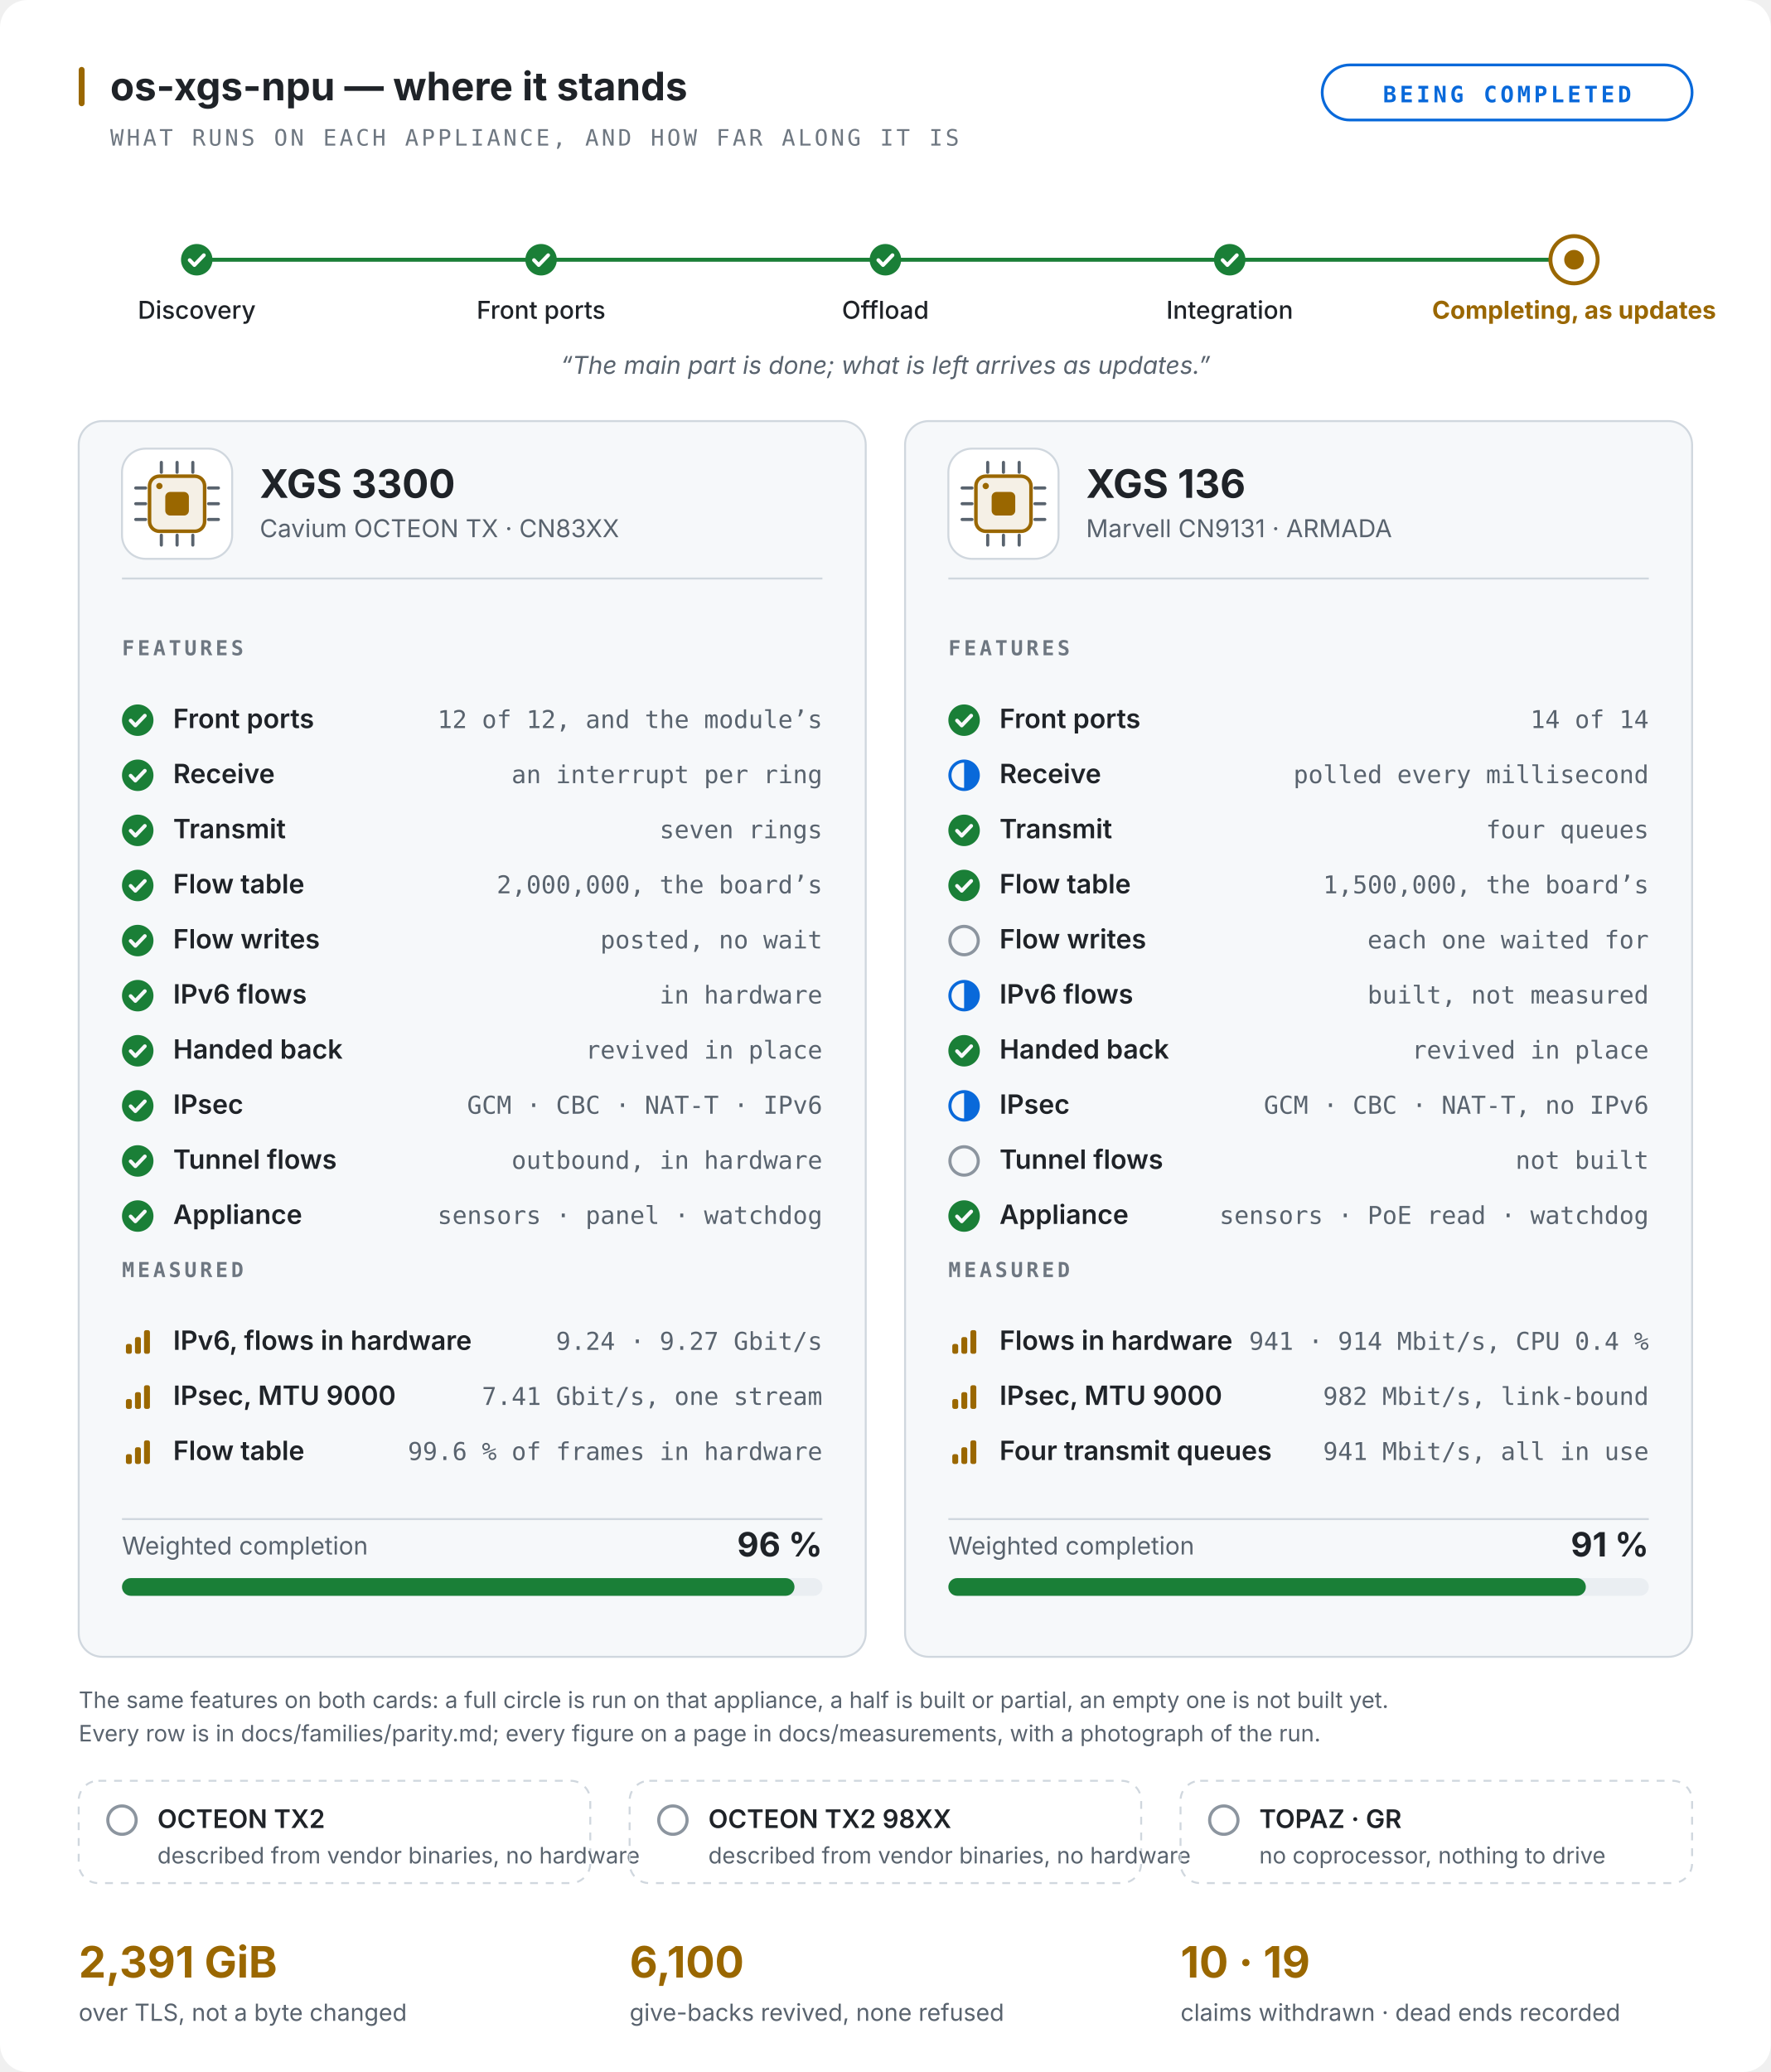
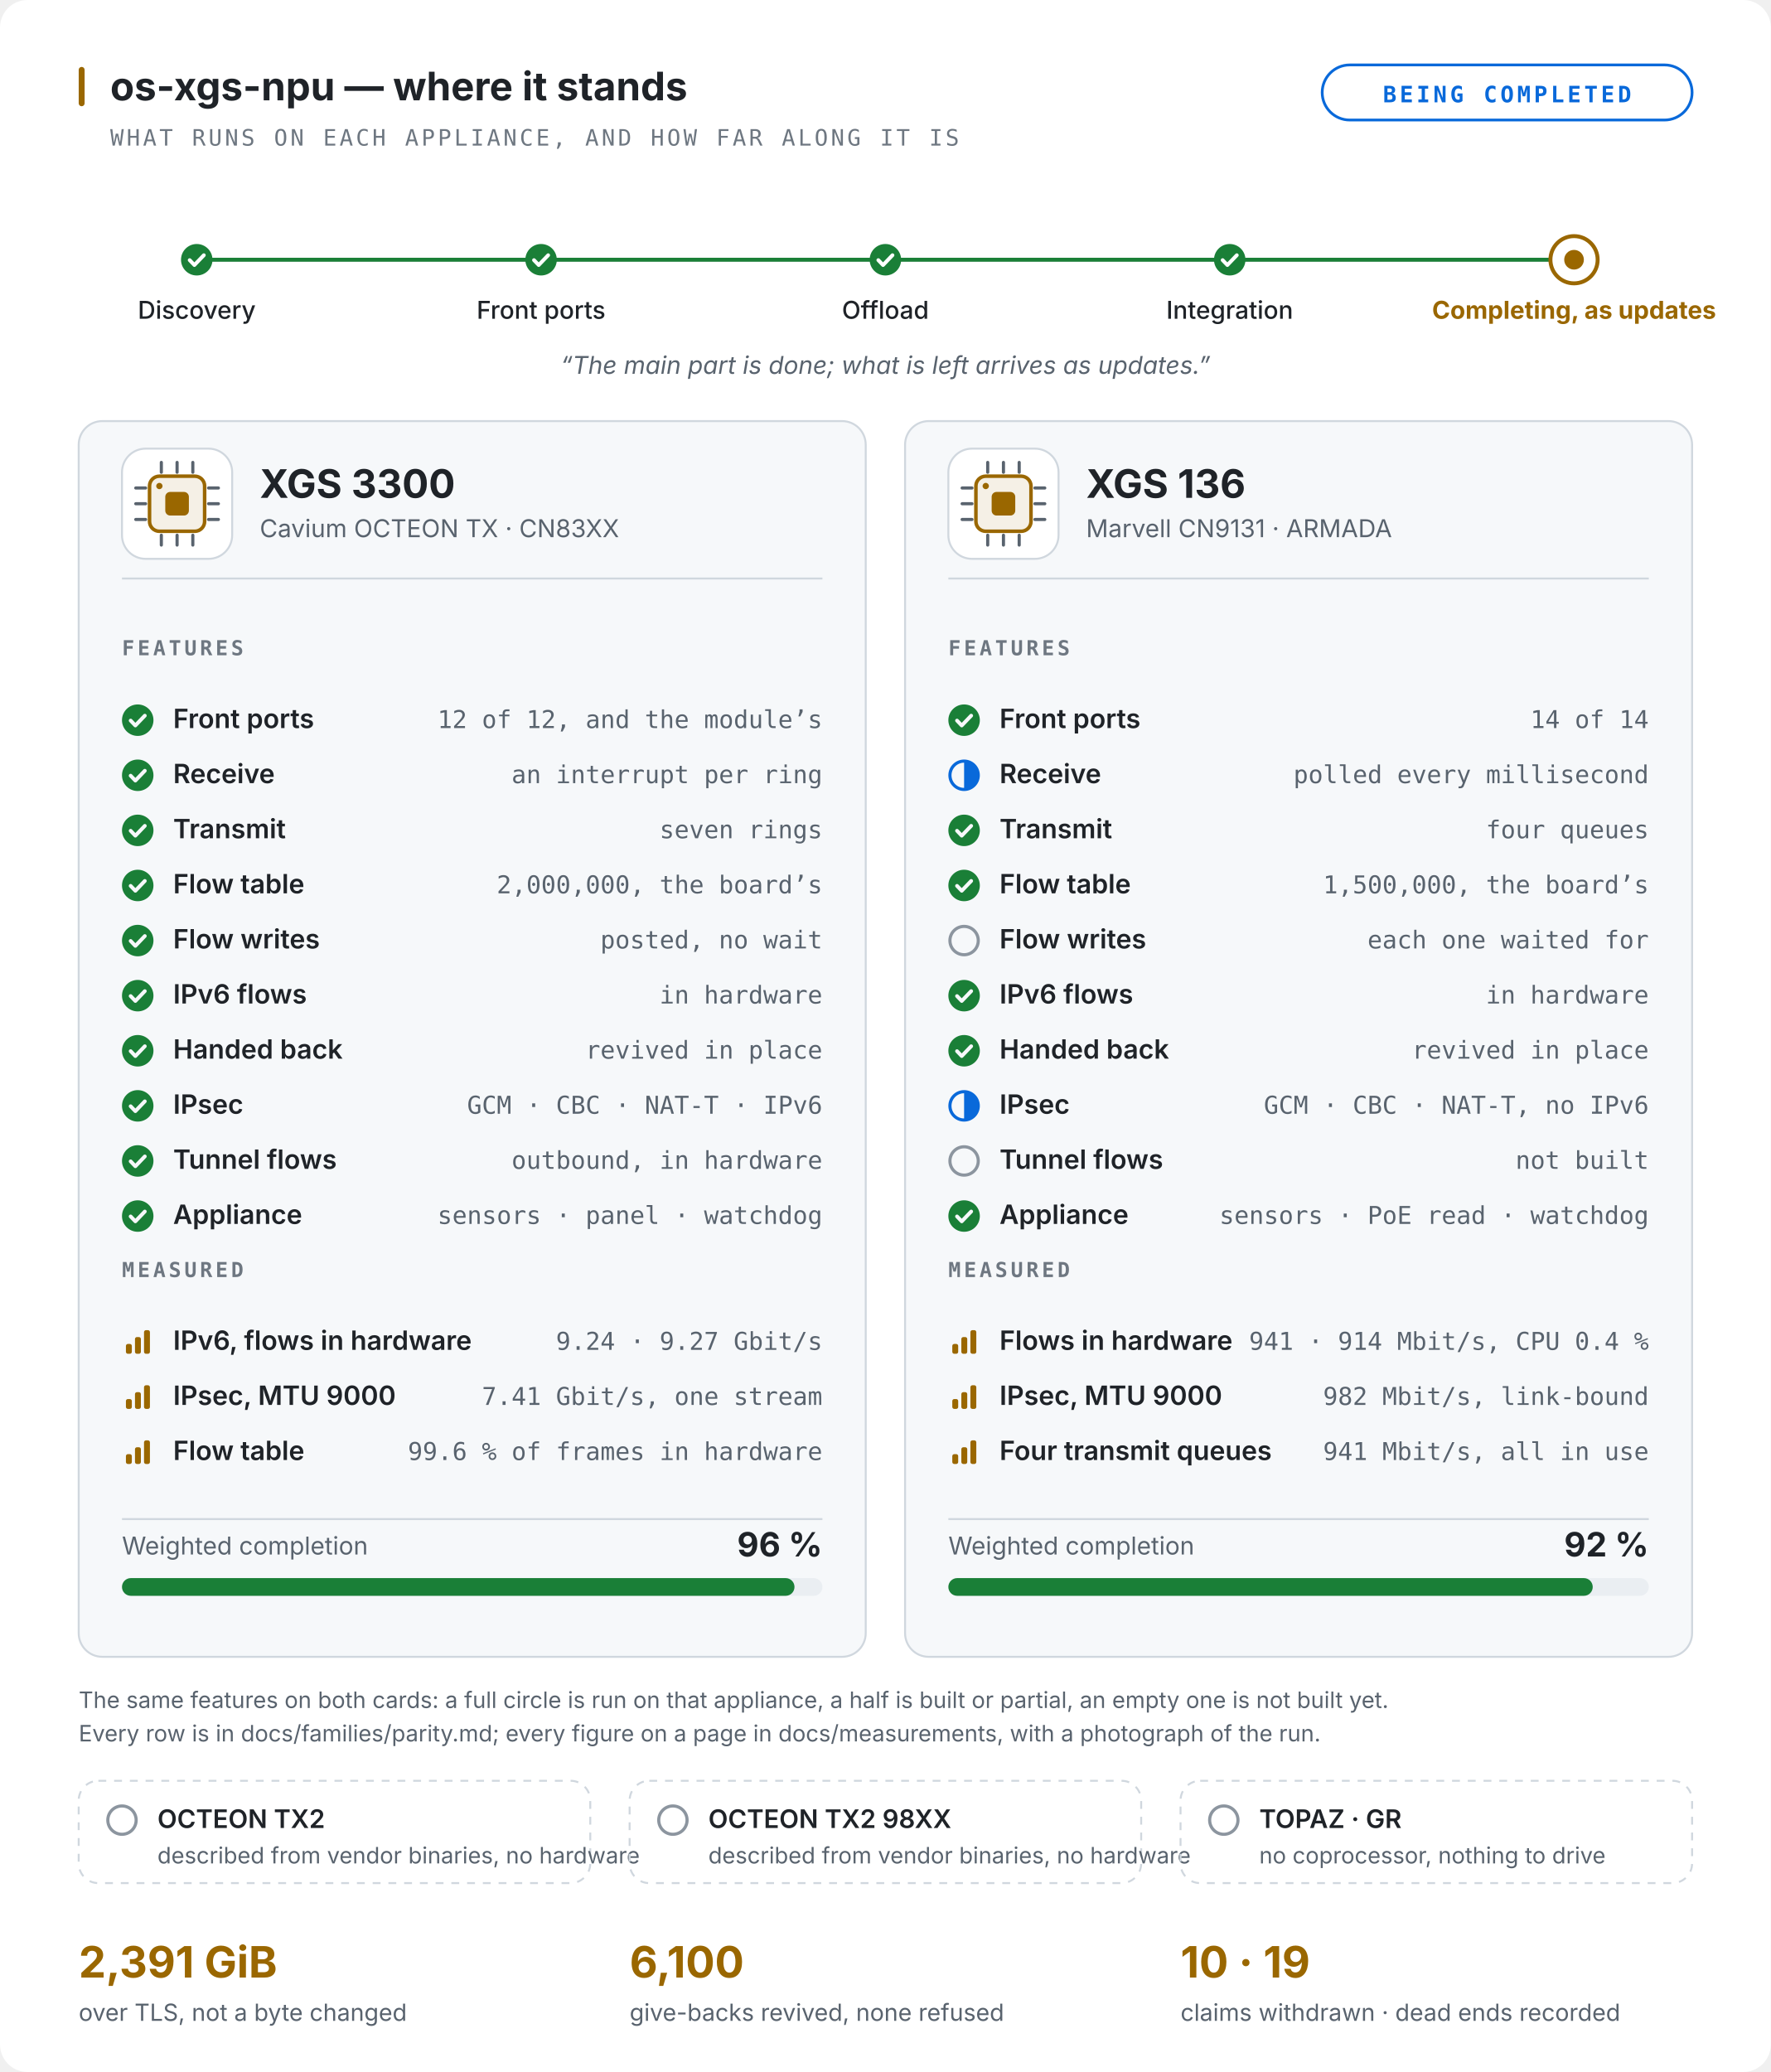
- <svg xmlns="http://www.w3.org/2000/svg" viewBox="0 0 900 1053" width="900" height="1053" role="img" aria-label="os-xgs-npu status. Stage: discovery, front ports, offload and integration done, the work-in-progress notice lifted; what is left being completed as updates. XGS 3300, Cavium OCTEON TX and CN83XX: Front ports: 12 of 12, and the module's; Receive: an interrupt per ring; Transmit: seven rings; Flow table: 2,000,000, the board's; Flow writes: posted, no wait; IPv6 flows: in hardware; Handed back: revived in place; IPsec: GCM and CBC and NAT-T and IPv6; Tunnel flows: outbound, in hardware; Appliance: sensors and panel and watchdog; IPv6, flows in hardware: 9.24 and 9.27 Gbit/s; IPsec, MTU 9000: 7.41 Gbit/s, one stream; Flow table: 99.6 % of frames in hardware; weighted completion 96 per cent. XGS 136, Marvell CN9131 and ARMADA: Front ports: 14 of 14; Receive: polled every millisecond; Transmit: four queues; Flow table: 1,500,000, the board's; Flow writes: each one waited for; IPv6 flows: built, not measured; Handed back: revived in place; IPsec: GCM and CBC and NAT-T, no IPv6; Tunnel flows: not built; Appliance: sensors and PoE read and watchdog; Flows in hardware: 941 and 914 Mbit/s, CPU 0.4 %; IPsec, MTU 9000: 982 Mbit/s, link-bound; Four transmit queues: 941 Mbit/s, all in use; weighted completion 91 per cent. OCTEON TX2 and TX2 98XX described only; TOPAZ and GR have no coprocessor. 2,391 GiB over TLS, not a byte changed; 6,100 give-backs revived, none refused; 10 and 19 claims withdrawn and dead ends recorded.">
+ <svg xmlns="http://www.w3.org/2000/svg" viewBox="0 0 900 1053" width="900" height="1053" role="img" aria-label="os-xgs-npu status. Stage: discovery, front ports, offload and integration done, the work-in-progress notice lifted; what is left being completed as updates. XGS 3300, Cavium OCTEON TX and CN83XX: Front ports: 12 of 12, and the module's; Receive: an interrupt per ring; Transmit: seven rings; Flow table: 2,000,000, the board's; Flow writes: posted, no wait; IPv6 flows: in hardware; Handed back: revived in place; IPsec: GCM and CBC and NAT-T and IPv6; Tunnel flows: outbound, in hardware; Appliance: sensors and panel and watchdog; IPv6, flows in hardware: 9.24 and 9.27 Gbit/s; IPsec, MTU 9000: 7.41 Gbit/s, one stream; Flow table: 99.6 % of frames in hardware; weighted completion 96 per cent. XGS 136, Marvell CN9131 and ARMADA: Front ports: 14 of 14; Receive: polled every millisecond; Transmit: four queues; Flow table: 1,500,000, the board's; Flow writes: each one waited for; IPv6 flows: in hardware; Handed back: revived in place; IPsec: GCM and CBC and NAT-T, no IPv6; Tunnel flows: not built; Appliance: sensors and PoE read and watchdog; Flows in hardware: 941 and 914 Mbit/s, CPU 0.4 %; IPsec, MTU 9000: 982 Mbit/s, link-bound; Four transmit queues: 941 Mbit/s, all in use; weighted completion 92 per cent. OCTEON TX2 and TX2 98XX described only; TOPAZ and GR have no coprocessor. 2,391 GiB over TLS, not a byte changed; 6,100 give-backs revived, none refused; 10 and 19 claims withdrawn and dead ends recorded.">
  <rect width="900" height="1053" rx="14" fill="#FFFFFF" />
  <rect x="40" y="34" width="3" height="20" rx="1.5" fill="#9A6700" />
  <text x="56" y="51" font-family="ui-sans-serif,-apple-system,Segoe UI,Inter,Helvetica,Arial,sans-serif" font-size="20" font-weight="700" fill="#1F2328" text-anchor="start">os-xgs-npu — where it stands</text>
  <text x="56" y="74" font-family="ui-monospace,SFMono-Regular,Menlo,Consolas,monospace" font-size="11.5" font-weight="400" fill="#6E7781" text-anchor="start" letter-spacing="1.4">WHAT RUNS ON EACH APPLIANCE, AND HOW FAR ALONG IT IS</text>
  <rect x="672" y="33" width="188" height="28" rx="14" fill="none" stroke="#0969DA" stroke-width="1.4" />
  <text x="766" y="52" font-family="ui-monospace,SFMono-Regular,Menlo,Consolas,monospace" font-size="11.5" font-weight="700" fill="#0969DA" text-anchor="middle" letter-spacing="1.6">BEING COMPLETED</text>
  <line x1="100" y1="132" x2="800" y2="132" stroke="#D0D7DE" stroke-width="2" />
  <line x1="100" y1="132" x2="800" y2="132" stroke="#1A7F37" stroke-width="2" />
  <circle cx="100" cy="132" r="8" fill="#1A7F37" />
  <path d="M96.4 132.2 l2.4 2.5 l4.8 -5" fill="none" stroke="#FFFFFF" stroke-width="1.9" stroke-linecap="round" stroke-linejoin="round" />
  <text x="100" y="162" font-family="ui-sans-serif,-apple-system,Segoe UI,Inter,Helvetica,Arial,sans-serif" font-size="12.5" font-weight="500" fill="#1F2328" text-anchor="middle">Discovery</text>
  <circle cx="275" cy="132" r="8" fill="#1A7F37" />
  <path d="M271.4 132.2 l2.4 2.5 l4.8 -5" fill="none" stroke="#FFFFFF" stroke-width="1.9" stroke-linecap="round" stroke-linejoin="round" />
  <text x="275" y="162" font-family="ui-sans-serif,-apple-system,Segoe UI,Inter,Helvetica,Arial,sans-serif" font-size="12.5" font-weight="500" fill="#1F2328" text-anchor="middle">Front ports</text>
  <circle cx="450" cy="132" r="8" fill="#1A7F37" />
  <path d="M446.4 132.2 l2.4 2.5 l4.8 -5" fill="none" stroke="#FFFFFF" stroke-width="1.9" stroke-linecap="round" stroke-linejoin="round" />
  <text x="450" y="162" font-family="ui-sans-serif,-apple-system,Segoe UI,Inter,Helvetica,Arial,sans-serif" font-size="12.5" font-weight="500" fill="#1F2328" text-anchor="middle">Offload</text>
  <circle cx="625" cy="132" r="8" fill="#1A7F37" />
  <path d="M621.4 132.2 l2.4 2.5 l4.8 -5" fill="none" stroke="#FFFFFF" stroke-width="1.9" stroke-linecap="round" stroke-linejoin="round" />
  <text x="625" y="162" font-family="ui-sans-serif,-apple-system,Segoe UI,Inter,Helvetica,Arial,sans-serif" font-size="12.5" font-weight="500" fill="#1F2328" text-anchor="middle">Integration</text>
  <circle cx="800" cy="132" r="12" fill="#FFFFFF" stroke="#9A6700" stroke-width="2" />
  <circle cx="800" cy="132" r="5" fill="#9A6700" />
  <text x="800" y="162" font-family="ui-sans-serif,-apple-system,Segoe UI,Inter,Helvetica,Arial,sans-serif" font-size="12.5" font-weight="700" fill="#9A6700" text-anchor="middle">Completing, as updates</text>
  <text x="450.0" y="190" font-family="ui-sans-serif,-apple-system,Segoe UI,Inter,Helvetica,Arial,sans-serif" font-size="12.5" font-weight="400" fill="#59636E" text-anchor="middle" font-style="italic">“The main part is done; what is left arrives as updates.”</text>
  <rect x="40" y="214" width="400" height="628" rx="12" fill="#F6F8FA" stroke="#D0D7DE" />
  <rect x="62" y="228" width="56" height="56" rx="12" fill="#FFFFFF" stroke="#D0D7DE" />
  <path d="M82.0 240.0 v-5 M82.0 272.0 v5 M74.0 248.0 h-5 M106.0 248.0 h5" stroke="#59636E" stroke-width="1.6" stroke-linecap="round" fill="none" />
  <path d="M90.0 240.0 v-5 M90.0 272.0 v5 M74.0 256.0 h-5 M106.0 256.0 h5" stroke="#59636E" stroke-width="1.6" stroke-linecap="round" fill="none" />
  <path d="M98.0 240.0 v-5 M98.0 272.0 v5 M74.0 264.0 h-5 M106.0 264.0 h5" stroke="#59636E" stroke-width="1.6" stroke-linecap="round" fill="none" />
  <rect x="76.0" y="242.0" width="28" height="28" rx="5" fill="#9A6700" fill-opacity="0.10" stroke="#9A6700" stroke-width="1.8" />
  <rect x="84.0" y="250.0" width="12" height="12" rx="2.5" fill="#9A6700" />
  <circle cx="81.0" cy="247.0" r="1.6" fill="#9A6700" />
  <text x="132" y="253" font-family="ui-sans-serif,-apple-system,Segoe UI,Inter,Helvetica,Arial,sans-serif" font-size="20" font-weight="700" fill="#1F2328" text-anchor="start">XGS 3300</text>
  <text x="132" y="273" font-family="ui-sans-serif,-apple-system,Segoe UI,Inter,Helvetica,Arial,sans-serif" font-size="12.5" font-weight="400" fill="#59636E" text-anchor="start">Cavium OCTEON TX · CN83XX</text>
  <line x1="62" y1="294" x2="418" y2="294" stroke="#D0D7DE" />
  <text x="62" y="333" font-family="ui-monospace,SFMono-Regular,Menlo,Consolas,monospace" font-size="10.5" font-weight="700" fill="#6E7781" text-anchor="start" letter-spacing="1.6">FEATURES</text>
  <circle cx="70" cy="366" r="8" fill="#1A7F37" />
  <path d="M66.4 366.2 l2.4 2.5 l4.8 -5" fill="none" stroke="#F6F8FA" stroke-width="1.9" stroke-linecap="round" stroke-linejoin="round" />
  <text x="88" y="370" font-family="ui-sans-serif,-apple-system,Segoe UI,Inter,Helvetica,Arial,sans-serif" font-size="13.5" font-weight="600" fill="#1F2328" text-anchor="start">Front ports</text>
  <text x="418" y="370" font-family="ui-monospace,SFMono-Regular,Menlo,Consolas,monospace" font-size="12.5" font-weight="400" fill="#59636E" text-anchor="end">12 of 12, and the module’s</text>
  <circle cx="70" cy="394" r="8" fill="#1A7F37" />
  <path d="M66.4 394.2 l2.4 2.5 l4.8 -5" fill="none" stroke="#F6F8FA" stroke-width="1.9" stroke-linecap="round" stroke-linejoin="round" />
  <text x="88" y="398" font-family="ui-sans-serif,-apple-system,Segoe UI,Inter,Helvetica,Arial,sans-serif" font-size="13.5" font-weight="600" fill="#1F2328" text-anchor="start">Receive</text>
  <text x="418" y="398" font-family="ui-monospace,SFMono-Regular,Menlo,Consolas,monospace" font-size="12.5" font-weight="400" fill="#59636E" text-anchor="end">an interrupt per ring</text>
  <circle cx="70" cy="422" r="8" fill="#1A7F37" />
  <path d="M66.4 422.2 l2.4 2.5 l4.8 -5" fill="none" stroke="#F6F8FA" stroke-width="1.9" stroke-linecap="round" stroke-linejoin="round" />
  <text x="88" y="426" font-family="ui-sans-serif,-apple-system,Segoe UI,Inter,Helvetica,Arial,sans-serif" font-size="13.5" font-weight="600" fill="#1F2328" text-anchor="start">Transmit</text>
  <text x="418" y="426" font-family="ui-monospace,SFMono-Regular,Menlo,Consolas,monospace" font-size="12.5" font-weight="400" fill="#59636E" text-anchor="end">seven rings</text>
  <circle cx="70" cy="450" r="8" fill="#1A7F37" />
  <path d="M66.4 450.2 l2.4 2.5 l4.8 -5" fill="none" stroke="#F6F8FA" stroke-width="1.9" stroke-linecap="round" stroke-linejoin="round" />
  <text x="88" y="454" font-family="ui-sans-serif,-apple-system,Segoe UI,Inter,Helvetica,Arial,sans-serif" font-size="13.5" font-weight="600" fill="#1F2328" text-anchor="start">Flow table</text>
  <text x="418" y="454" font-family="ui-monospace,SFMono-Regular,Menlo,Consolas,monospace" font-size="12.5" font-weight="400" fill="#59636E" text-anchor="end">2,000,000, the board’s</text>
  <circle cx="70" cy="478" r="8" fill="#1A7F37" />
  <path d="M66.4 478.2 l2.4 2.5 l4.8 -5" fill="none" stroke="#F6F8FA" stroke-width="1.9" stroke-linecap="round" stroke-linejoin="round" />
  <text x="88" y="482" font-family="ui-sans-serif,-apple-system,Segoe UI,Inter,Helvetica,Arial,sans-serif" font-size="13.5" font-weight="600" fill="#1F2328" text-anchor="start">Flow writes</text>
  <text x="418" y="482" font-family="ui-monospace,SFMono-Regular,Menlo,Consolas,monospace" font-size="12.5" font-weight="400" fill="#59636E" text-anchor="end">posted, no wait</text>
  <circle cx="70" cy="506" r="8" fill="#1A7F37" />
  <path d="M66.4 506.2 l2.4 2.5 l4.8 -5" fill="none" stroke="#F6F8FA" stroke-width="1.9" stroke-linecap="round" stroke-linejoin="round" />
  <text x="88" y="510" font-family="ui-sans-serif,-apple-system,Segoe UI,Inter,Helvetica,Arial,sans-serif" font-size="13.5" font-weight="600" fill="#1F2328" text-anchor="start">IPv6 flows</text>
  <text x="418" y="510" font-family="ui-monospace,SFMono-Regular,Menlo,Consolas,monospace" font-size="12.5" font-weight="400" fill="#59636E" text-anchor="end">in hardware</text>
  <circle cx="70" cy="534" r="8" fill="#1A7F37" />
  <path d="M66.4 534.2 l2.4 2.5 l4.8 -5" fill="none" stroke="#F6F8FA" stroke-width="1.9" stroke-linecap="round" stroke-linejoin="round" />
  <text x="88" y="538" font-family="ui-sans-serif,-apple-system,Segoe UI,Inter,Helvetica,Arial,sans-serif" font-size="13.5" font-weight="600" fill="#1F2328" text-anchor="start">Handed back</text>
  <text x="418" y="538" font-family="ui-monospace,SFMono-Regular,Menlo,Consolas,monospace" font-size="12.5" font-weight="400" fill="#59636E" text-anchor="end">revived in place</text>
  <circle cx="70" cy="562" r="8" fill="#1A7F37" />
  <path d="M66.4 562.2 l2.4 2.5 l4.8 -5" fill="none" stroke="#F6F8FA" stroke-width="1.9" stroke-linecap="round" stroke-linejoin="round" />
  <text x="88" y="566" font-family="ui-sans-serif,-apple-system,Segoe UI,Inter,Helvetica,Arial,sans-serif" font-size="13.5" font-weight="600" fill="#1F2328" text-anchor="start">IPsec</text>
  <text x="418" y="566" font-family="ui-monospace,SFMono-Regular,Menlo,Consolas,monospace" font-size="12.5" font-weight="400" fill="#59636E" text-anchor="end">GCM · CBC · NAT-T · IPv6</text>
  <circle cx="70" cy="590" r="8" fill="#1A7F37" />
  <path d="M66.4 590.2 l2.4 2.5 l4.8 -5" fill="none" stroke="#F6F8FA" stroke-width="1.9" stroke-linecap="round" stroke-linejoin="round" />
  <text x="88" y="594" font-family="ui-sans-serif,-apple-system,Segoe UI,Inter,Helvetica,Arial,sans-serif" font-size="13.5" font-weight="600" fill="#1F2328" text-anchor="start">Tunnel flows</text>
  <text x="418" y="594" font-family="ui-monospace,SFMono-Regular,Menlo,Consolas,monospace" font-size="12.5" font-weight="400" fill="#59636E" text-anchor="end">outbound, in hardware</text>
  <circle cx="70" cy="618" r="8" fill="#1A7F37" />
  <path d="M66.4 618.2 l2.4 2.5 l4.8 -5" fill="none" stroke="#F6F8FA" stroke-width="1.9" stroke-linecap="round" stroke-linejoin="round" />
  <text x="88" y="622" font-family="ui-sans-serif,-apple-system,Segoe UI,Inter,Helvetica,Arial,sans-serif" font-size="13.5" font-weight="600" fill="#1F2328" text-anchor="start">Appliance</text>
  <text x="418" y="622" font-family="ui-monospace,SFMono-Regular,Menlo,Consolas,monospace" font-size="12.5" font-weight="400" fill="#59636E" text-anchor="end">sensors · panel · watchdog</text>
  <text x="62" y="649" font-family="ui-monospace,SFMono-Regular,Menlo,Consolas,monospace" font-size="10.5" font-weight="700" fill="#6E7781" text-anchor="start" letter-spacing="1.6">MEASURED</text>
  <rect x="64.0" y="683" width="3" height="5" rx="1" fill="#9A6700" />
  <rect x="68.6" y="679.5" width="3" height="8.5" rx="1" fill="#9A6700" />
  <rect x="73.2" y="676" width="3" height="12" rx="1" fill="#9A6700" />
  <text x="88" y="686" font-family="ui-sans-serif,-apple-system,Segoe UI,Inter,Helvetica,Arial,sans-serif" font-size="13.5" font-weight="600" fill="#1F2328" text-anchor="start">IPv6, flows in hardware</text>
  <text x="418" y="686" font-family="ui-monospace,SFMono-Regular,Menlo,Consolas,monospace" font-size="12.5" font-weight="400" fill="#59636E" text-anchor="end">9.24 · 9.27 Gbit/s</text>
  <rect x="64.0" y="711" width="3" height="5" rx="1" fill="#9A6700" />
  <rect x="68.6" y="707.5" width="3" height="8.5" rx="1" fill="#9A6700" />
  <rect x="73.2" y="704" width="3" height="12" rx="1" fill="#9A6700" />
  <text x="88" y="714" font-family="ui-sans-serif,-apple-system,Segoe UI,Inter,Helvetica,Arial,sans-serif" font-size="13.5" font-weight="600" fill="#1F2328" text-anchor="start">IPsec, MTU 9000</text>
  <text x="418" y="714" font-family="ui-monospace,SFMono-Regular,Menlo,Consolas,monospace" font-size="12.5" font-weight="400" fill="#59636E" text-anchor="end">7.41 Gbit/s, one stream</text>
  <rect x="64.0" y="739" width="3" height="5" rx="1" fill="#9A6700" />
  <rect x="68.6" y="735.5" width="3" height="8.5" rx="1" fill="#9A6700" />
  <rect x="73.2" y="732" width="3" height="12" rx="1" fill="#9A6700" />
  <text x="88" y="742" font-family="ui-sans-serif,-apple-system,Segoe UI,Inter,Helvetica,Arial,sans-serif" font-size="13.5" font-weight="600" fill="#1F2328" text-anchor="start">Flow table</text>
  <text x="418" y="742" font-family="ui-monospace,SFMono-Regular,Menlo,Consolas,monospace" font-size="12.5" font-weight="400" fill="#59636E" text-anchor="end">99.6 % of frames in hardware</text>
  <line x1="62" y1="772" x2="418" y2="772" stroke="#D0D7DE" />
  <text x="62" y="790" font-family="ui-sans-serif,-apple-system,Segoe UI,Inter,Helvetica,Arial,sans-serif" font-size="12.5" font-weight="400" fill="#59636E" text-anchor="start">Weighted completion</text>
  <text x="418" y="791" font-family="ui-sans-serif,-apple-system,Segoe UI,Inter,Helvetica,Arial,sans-serif" font-size="17" font-weight="700" fill="#1F2328" text-anchor="end">96 %</text>
  <rect x="62" y="802" width="356" height="9" rx="4.5" fill="#EAEEF2" />
  <rect x="62" y="802" width="341.8" height="9" rx="4.5" fill="#1A7F37" />
  <rect x="460" y="214" width="400" height="628" rx="12" fill="#F6F8FA" stroke="#D0D7DE" />
  <rect x="482" y="228" width="56" height="56" rx="12" fill="#FFFFFF" stroke="#D0D7DE" />
  <path d="M502.0 240.0 v-5 M502.0 272.0 v5 M494.0 248.0 h-5 M526.0 248.0 h5" stroke="#59636E" stroke-width="1.6" stroke-linecap="round" fill="none" />
  <path d="M510.0 240.0 v-5 M510.0 272.0 v5 M494.0 256.0 h-5 M526.0 256.0 h5" stroke="#59636E" stroke-width="1.6" stroke-linecap="round" fill="none" />
  <path d="M518.0 240.0 v-5 M518.0 272.0 v5 M494.0 264.0 h-5 M526.0 264.0 h5" stroke="#59636E" stroke-width="1.6" stroke-linecap="round" fill="none" />
  <rect x="496.0" y="242.0" width="28" height="28" rx="5" fill="#9A6700" fill-opacity="0.10" stroke="#9A6700" stroke-width="1.8" />
  <rect x="504.0" y="250.0" width="12" height="12" rx="2.5" fill="#9A6700" />
  <circle cx="501.0" cy="247.0" r="1.6" fill="#9A6700" />
  <text x="552" y="253" font-family="ui-sans-serif,-apple-system,Segoe UI,Inter,Helvetica,Arial,sans-serif" font-size="20" font-weight="700" fill="#1F2328" text-anchor="start">XGS 136</text>
  <text x="552" y="273" font-family="ui-sans-serif,-apple-system,Segoe UI,Inter,Helvetica,Arial,sans-serif" font-size="12.5" font-weight="400" fill="#59636E" text-anchor="start">Marvell CN9131 · ARMADA</text>
  <line x1="482" y1="294" x2="838" y2="294" stroke="#D0D7DE" />
  <text x="482" y="333" font-family="ui-monospace,SFMono-Regular,Menlo,Consolas,monospace" font-size="10.5" font-weight="700" fill="#6E7781" text-anchor="start" letter-spacing="1.6">FEATURES</text>
  <circle cx="490" cy="366" r="8" fill="#1A7F37" />
  <path d="M486.4 366.2 l2.4 2.5 l4.8 -5" fill="none" stroke="#F6F8FA" stroke-width="1.9" stroke-linecap="round" stroke-linejoin="round" />
  <text x="508" y="370" font-family="ui-sans-serif,-apple-system,Segoe UI,Inter,Helvetica,Arial,sans-serif" font-size="13.5" font-weight="600" fill="#1F2328" text-anchor="start">Front ports</text>
  <text x="838" y="370" font-family="ui-monospace,SFMono-Regular,Menlo,Consolas,monospace" font-size="12.5" font-weight="400" fill="#59636E" text-anchor="end">14 of 14</text>
  <circle cx="490" cy="394" r="7.2" fill="none" stroke="#0969DA" stroke-width="1.6" />
  <path d="M490 386.8 A7.2 7.2 0 0 1 490 401.2 Z" fill="#0969DA" />
  <text x="508" y="398" font-family="ui-sans-serif,-apple-system,Segoe UI,Inter,Helvetica,Arial,sans-serif" font-size="13.5" font-weight="600" fill="#1F2328" text-anchor="start">Receive</text>
  <text x="838" y="398" font-family="ui-monospace,SFMono-Regular,Menlo,Consolas,monospace" font-size="12.5" font-weight="400" fill="#59636E" text-anchor="end">polled every millisecond</text>
  <circle cx="490" cy="422" r="8" fill="#1A7F37" />
  <path d="M486.4 422.2 l2.4 2.5 l4.8 -5" fill="none" stroke="#F6F8FA" stroke-width="1.9" stroke-linecap="round" stroke-linejoin="round" />
  <text x="508" y="426" font-family="ui-sans-serif,-apple-system,Segoe UI,Inter,Helvetica,Arial,sans-serif" font-size="13.5" font-weight="600" fill="#1F2328" text-anchor="start">Transmit</text>
  <text x="838" y="426" font-family="ui-monospace,SFMono-Regular,Menlo,Consolas,monospace" font-size="12.5" font-weight="400" fill="#59636E" text-anchor="end">four queues</text>
  <circle cx="490" cy="450" r="8" fill="#1A7F37" />
  <path d="M486.4 450.2 l2.4 2.5 l4.8 -5" fill="none" stroke="#F6F8FA" stroke-width="1.9" stroke-linecap="round" stroke-linejoin="round" />
  <text x="508" y="454" font-family="ui-sans-serif,-apple-system,Segoe UI,Inter,Helvetica,Arial,sans-serif" font-size="13.5" font-weight="600" fill="#1F2328" text-anchor="start">Flow table</text>
  <text x="838" y="454" font-family="ui-monospace,SFMono-Regular,Menlo,Consolas,monospace" font-size="12.5" font-weight="400" fill="#59636E" text-anchor="end">1,500,000, the board’s</text>
  <circle cx="490" cy="478" r="7.2" fill="none" stroke="#8C959F" stroke-width="1.6" />
  <text x="508" y="482" font-family="ui-sans-serif,-apple-system,Segoe UI,Inter,Helvetica,Arial,sans-serif" font-size="13.5" font-weight="600" fill="#1F2328" text-anchor="start">Flow writes</text>
  <text x="838" y="482" font-family="ui-monospace,SFMono-Regular,Menlo,Consolas,monospace" font-size="12.5" font-weight="400" fill="#59636E" text-anchor="end">each one waited for</text>
-   <circle cx="490" cy="506" r="7.2" fill="none" stroke="#0969DA" stroke-width="1.6" />
-   <path d="M490 498.8 A7.2 7.2 0 0 1 490 513.2 Z" fill="#0969DA" />
+   <circle cx="490" cy="506" r="8" fill="#1A7F37" />
+   <path d="M486.4 506.2 l2.4 2.5 l4.8 -5" fill="none" stroke="#F6F8FA" stroke-width="1.9" stroke-linecap="round" stroke-linejoin="round" />
  <text x="508" y="510" font-family="ui-sans-serif,-apple-system,Segoe UI,Inter,Helvetica,Arial,sans-serif" font-size="13.5" font-weight="600" fill="#1F2328" text-anchor="start">IPv6 flows</text>
-   <text x="838" y="510" font-family="ui-monospace,SFMono-Regular,Menlo,Consolas,monospace" font-size="12.5" font-weight="400" fill="#59636E" text-anchor="end">built, not measured</text>
+   <text x="838" y="510" font-family="ui-monospace,SFMono-Regular,Menlo,Consolas,monospace" font-size="12.5" font-weight="400" fill="#59636E" text-anchor="end">in hardware</text>
  <circle cx="490" cy="534" r="8" fill="#1A7F37" />
  <path d="M486.4 534.2 l2.4 2.5 l4.8 -5" fill="none" stroke="#F6F8FA" stroke-width="1.9" stroke-linecap="round" stroke-linejoin="round" />
  <text x="508" y="538" font-family="ui-sans-serif,-apple-system,Segoe UI,Inter,Helvetica,Arial,sans-serif" font-size="13.5" font-weight="600" fill="#1F2328" text-anchor="start">Handed back</text>
  <text x="838" y="538" font-family="ui-monospace,SFMono-Regular,Menlo,Consolas,monospace" font-size="12.5" font-weight="400" fill="#59636E" text-anchor="end">revived in place</text>
  <circle cx="490" cy="562" r="7.2" fill="none" stroke="#0969DA" stroke-width="1.6" />
  <path d="M490 554.8 A7.2 7.2 0 0 1 490 569.2 Z" fill="#0969DA" />
  <text x="508" y="566" font-family="ui-sans-serif,-apple-system,Segoe UI,Inter,Helvetica,Arial,sans-serif" font-size="13.5" font-weight="600" fill="#1F2328" text-anchor="start">IPsec</text>
  <text x="838" y="566" font-family="ui-monospace,SFMono-Regular,Menlo,Consolas,monospace" font-size="12.5" font-weight="400" fill="#59636E" text-anchor="end">GCM · CBC · NAT-T, no IPv6</text>
  <circle cx="490" cy="590" r="7.2" fill="none" stroke="#8C959F" stroke-width="1.6" />
  <text x="508" y="594" font-family="ui-sans-serif,-apple-system,Segoe UI,Inter,Helvetica,Arial,sans-serif" font-size="13.5" font-weight="600" fill="#1F2328" text-anchor="start">Tunnel flows</text>
  <text x="838" y="594" font-family="ui-monospace,SFMono-Regular,Menlo,Consolas,monospace" font-size="12.5" font-weight="400" fill="#59636E" text-anchor="end">not built</text>
  <circle cx="490" cy="618" r="8" fill="#1A7F37" />
  <path d="M486.4 618.2 l2.4 2.5 l4.8 -5" fill="none" stroke="#F6F8FA" stroke-width="1.9" stroke-linecap="round" stroke-linejoin="round" />
  <text x="508" y="622" font-family="ui-sans-serif,-apple-system,Segoe UI,Inter,Helvetica,Arial,sans-serif" font-size="13.5" font-weight="600" fill="#1F2328" text-anchor="start">Appliance</text>
  <text x="838" y="622" font-family="ui-monospace,SFMono-Regular,Menlo,Consolas,monospace" font-size="12.5" font-weight="400" fill="#59636E" text-anchor="end">sensors · PoE read · watchdog</text>
  <text x="482" y="649" font-family="ui-monospace,SFMono-Regular,Menlo,Consolas,monospace" font-size="10.5" font-weight="700" fill="#6E7781" text-anchor="start" letter-spacing="1.6">MEASURED</text>
  <rect x="484.0" y="683" width="3" height="5" rx="1" fill="#9A6700" />
  <rect x="488.6" y="679.5" width="3" height="8.5" rx="1" fill="#9A6700" />
  <rect x="493.2" y="676" width="3" height="12" rx="1" fill="#9A6700" />
  <text x="508" y="686" font-family="ui-sans-serif,-apple-system,Segoe UI,Inter,Helvetica,Arial,sans-serif" font-size="13.5" font-weight="600" fill="#1F2328" text-anchor="start">Flows in hardware</text>
  <text x="838" y="686" font-family="ui-monospace,SFMono-Regular,Menlo,Consolas,monospace" font-size="12.5" font-weight="400" fill="#59636E" text-anchor="end">941 · 914 Mbit/s, CPU 0.4 %</text>
  <rect x="484.0" y="711" width="3" height="5" rx="1" fill="#9A6700" />
  <rect x="488.6" y="707.5" width="3" height="8.5" rx="1" fill="#9A6700" />
  <rect x="493.2" y="704" width="3" height="12" rx="1" fill="#9A6700" />
  <text x="508" y="714" font-family="ui-sans-serif,-apple-system,Segoe UI,Inter,Helvetica,Arial,sans-serif" font-size="13.5" font-weight="600" fill="#1F2328" text-anchor="start">IPsec, MTU 9000</text>
  <text x="838" y="714" font-family="ui-monospace,SFMono-Regular,Menlo,Consolas,monospace" font-size="12.5" font-weight="400" fill="#59636E" text-anchor="end">982 Mbit/s, link-bound</text>
  <rect x="484.0" y="739" width="3" height="5" rx="1" fill="#9A6700" />
  <rect x="488.6" y="735.5" width="3" height="8.5" rx="1" fill="#9A6700" />
  <rect x="493.2" y="732" width="3" height="12" rx="1" fill="#9A6700" />
  <text x="508" y="742" font-family="ui-sans-serif,-apple-system,Segoe UI,Inter,Helvetica,Arial,sans-serif" font-size="13.5" font-weight="600" fill="#1F2328" text-anchor="start">Four transmit queues</text>
  <text x="838" y="742" font-family="ui-monospace,SFMono-Regular,Menlo,Consolas,monospace" font-size="12.5" font-weight="400" fill="#59636E" text-anchor="end">941 Mbit/s, all in use</text>
  <line x1="482" y1="772" x2="838" y2="772" stroke="#D0D7DE" />
  <text x="482" y="790" font-family="ui-sans-serif,-apple-system,Segoe UI,Inter,Helvetica,Arial,sans-serif" font-size="12.5" font-weight="400" fill="#59636E" text-anchor="start">Weighted completion</text>
-   <text x="838" y="791" font-family="ui-sans-serif,-apple-system,Segoe UI,Inter,Helvetica,Arial,sans-serif" font-size="17" font-weight="700" fill="#1F2328" text-anchor="end">91 %</text>
+   <text x="838" y="791" font-family="ui-sans-serif,-apple-system,Segoe UI,Inter,Helvetica,Arial,sans-serif" font-size="17" font-weight="700" fill="#1F2328" text-anchor="end">92 %</text>
  <rect x="482" y="802" width="356" height="9" rx="4.5" fill="#EAEEF2" />
-   <rect x="482" y="802" width="324.0" height="9" rx="4.5" fill="#1A7F37" />
+   <rect x="482" y="802" width="327.5" height="9" rx="4.5" fill="#1A7F37" />
  <text x="40" y="868" font-family="ui-sans-serif,-apple-system,Segoe UI,Inter,Helvetica,Arial,sans-serif" font-size="11.5" font-weight="400" fill="#59636E" text-anchor="start">The same features on both cards: a full circle is run on that appliance, a half is built or partial, an empty one is not built yet.</text>
  <text x="40" y="885" font-family="ui-sans-serif,-apple-system,Segoe UI,Inter,Helvetica,Arial,sans-serif" font-size="11.5" font-weight="400" fill="#59636E" text-anchor="start">Every row is in docs/families/parity.md; every figure on a page in docs/measurements, with a photograph of the run.</text>
  <rect x="40" y="905" width="260" height="52" rx="10" fill="none" stroke="#D0D7DE" stroke-dasharray="4 4" />
  <circle cx="62" cy="925" r="7.2" fill="none" stroke="#8C959F" stroke-width="1.6" />
  <text x="80" y="929" font-family="ui-sans-serif,-apple-system,Segoe UI,Inter,Helvetica,Arial,sans-serif" font-size="13" font-weight="600" fill="#1F2328" text-anchor="start">OCTEON TX2</text>
  <text x="80" y="947" font-family="ui-sans-serif,-apple-system,Segoe UI,Inter,Helvetica,Arial,sans-serif" font-size="11.5" font-weight="400" fill="#59636E" text-anchor="start">described from vendor binaries, no hardware</text>
  <rect x="320" y="905" width="260" height="52" rx="10" fill="none" stroke="#D0D7DE" stroke-dasharray="4 4" />
  <circle cx="342" cy="925" r="7.2" fill="none" stroke="#8C959F" stroke-width="1.6" />
  <text x="360" y="929" font-family="ui-sans-serif,-apple-system,Segoe UI,Inter,Helvetica,Arial,sans-serif" font-size="13" font-weight="600" fill="#1F2328" text-anchor="start">OCTEON TX2 98XX</text>
  <text x="360" y="947" font-family="ui-sans-serif,-apple-system,Segoe UI,Inter,Helvetica,Arial,sans-serif" font-size="11.5" font-weight="400" fill="#59636E" text-anchor="start">described from vendor binaries, no hardware</text>
  <rect x="600" y="905" width="260" height="52" rx="10" fill="none" stroke="#D0D7DE" stroke-dasharray="4 4" />
  <circle cx="622" cy="925" r="7.2" fill="none" stroke="#8C959F" stroke-width="1.6" />
  <text x="640" y="929" font-family="ui-sans-serif,-apple-system,Segoe UI,Inter,Helvetica,Arial,sans-serif" font-size="13" font-weight="600" fill="#1F2328" text-anchor="start">TOPAZ · GR</text>
  <text x="640" y="947" font-family="ui-sans-serif,-apple-system,Segoe UI,Inter,Helvetica,Arial,sans-serif" font-size="11.5" font-weight="400" fill="#59636E" text-anchor="start">no coprocessor, nothing to drive</text>
  <text x="40" y="1005" font-family="ui-sans-serif,-apple-system,Segoe UI,Inter,Helvetica,Arial,sans-serif" font-size="22" font-weight="700" fill="#9A6700" text-anchor="start">2,391 GiB</text>
  <text x="40" y="1027" font-family="ui-sans-serif,-apple-system,Segoe UI,Inter,Helvetica,Arial,sans-serif" font-size="12" font-weight="400" fill="#59636E" text-anchor="start">over TLS, not a byte changed</text>
  <text x="320" y="1005" font-family="ui-sans-serif,-apple-system,Segoe UI,Inter,Helvetica,Arial,sans-serif" font-size="22" font-weight="700" fill="#9A6700" text-anchor="start">6,100</text>
  <text x="320" y="1027" font-family="ui-sans-serif,-apple-system,Segoe UI,Inter,Helvetica,Arial,sans-serif" font-size="12" font-weight="400" fill="#59636E" text-anchor="start">give-backs revived, none refused</text>
  <text x="600" y="1005" font-family="ui-sans-serif,-apple-system,Segoe UI,Inter,Helvetica,Arial,sans-serif" font-size="22" font-weight="700" fill="#9A6700" text-anchor="start">10 · 19</text>
  <text x="600" y="1027" font-family="ui-sans-serif,-apple-system,Segoe UI,Inter,Helvetica,Arial,sans-serif" font-size="12" font-weight="400" fill="#59636E" text-anchor="start">claims withdrawn · dead ends recorded</text>
</svg>
